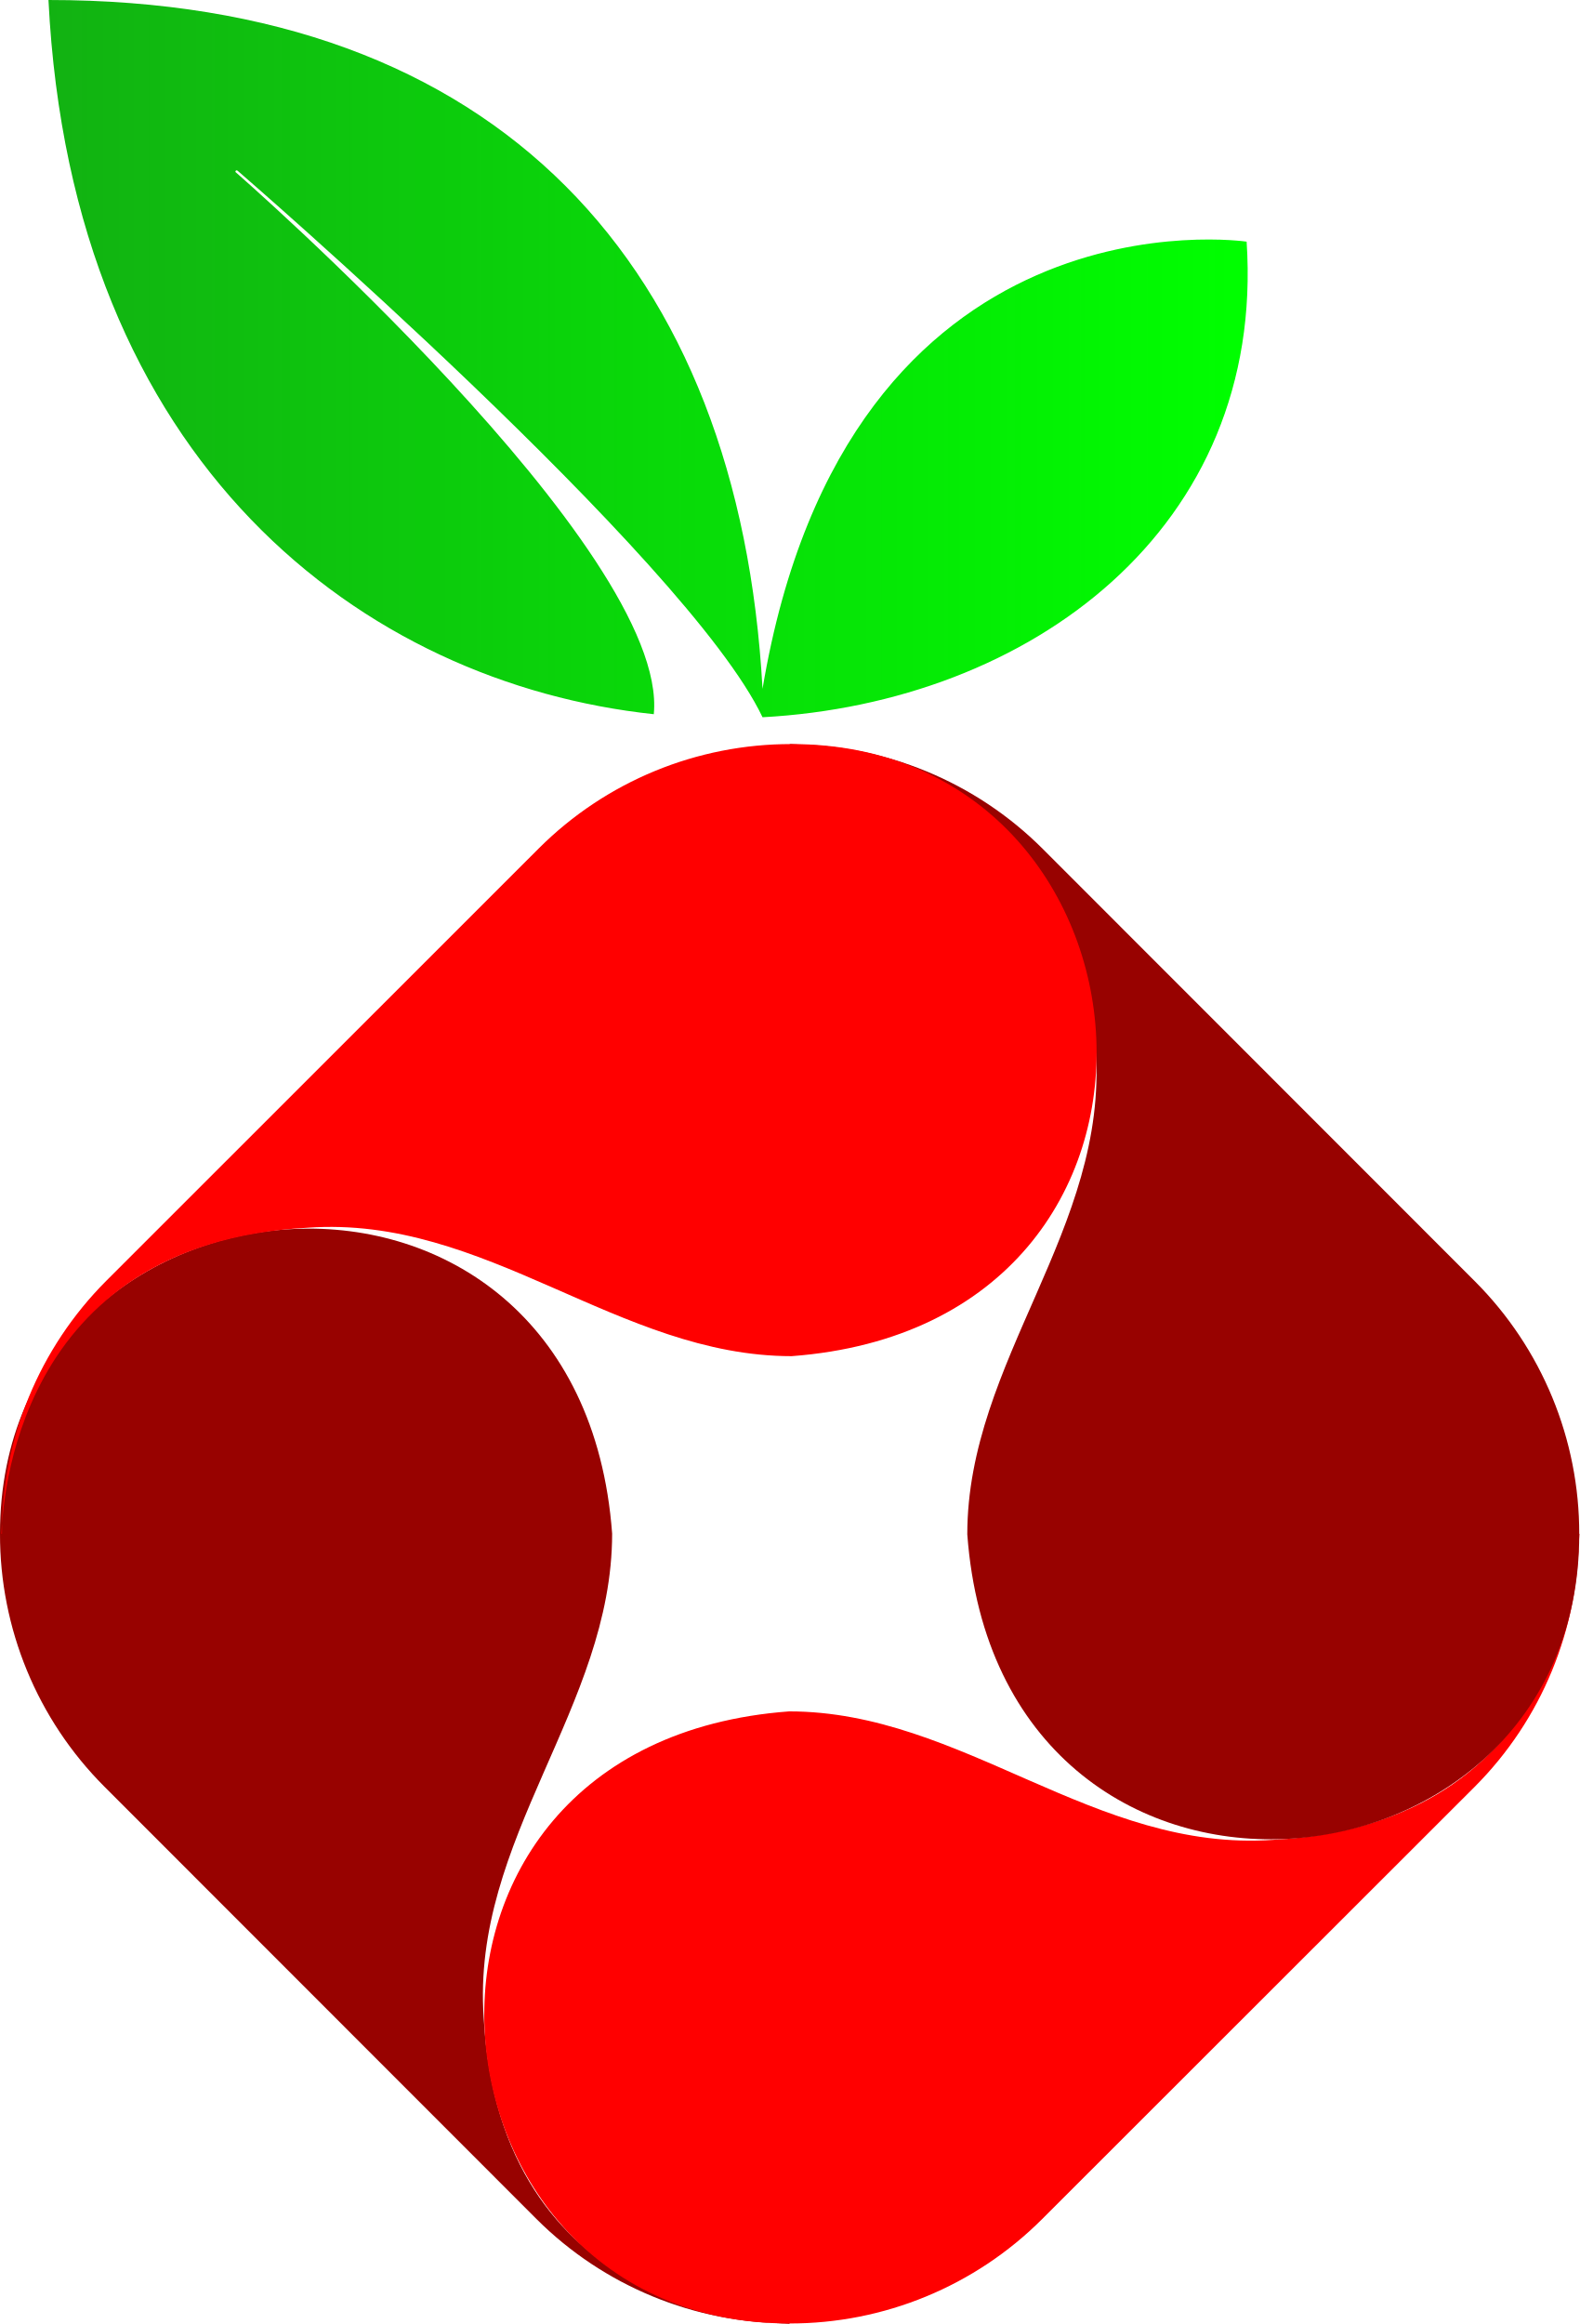
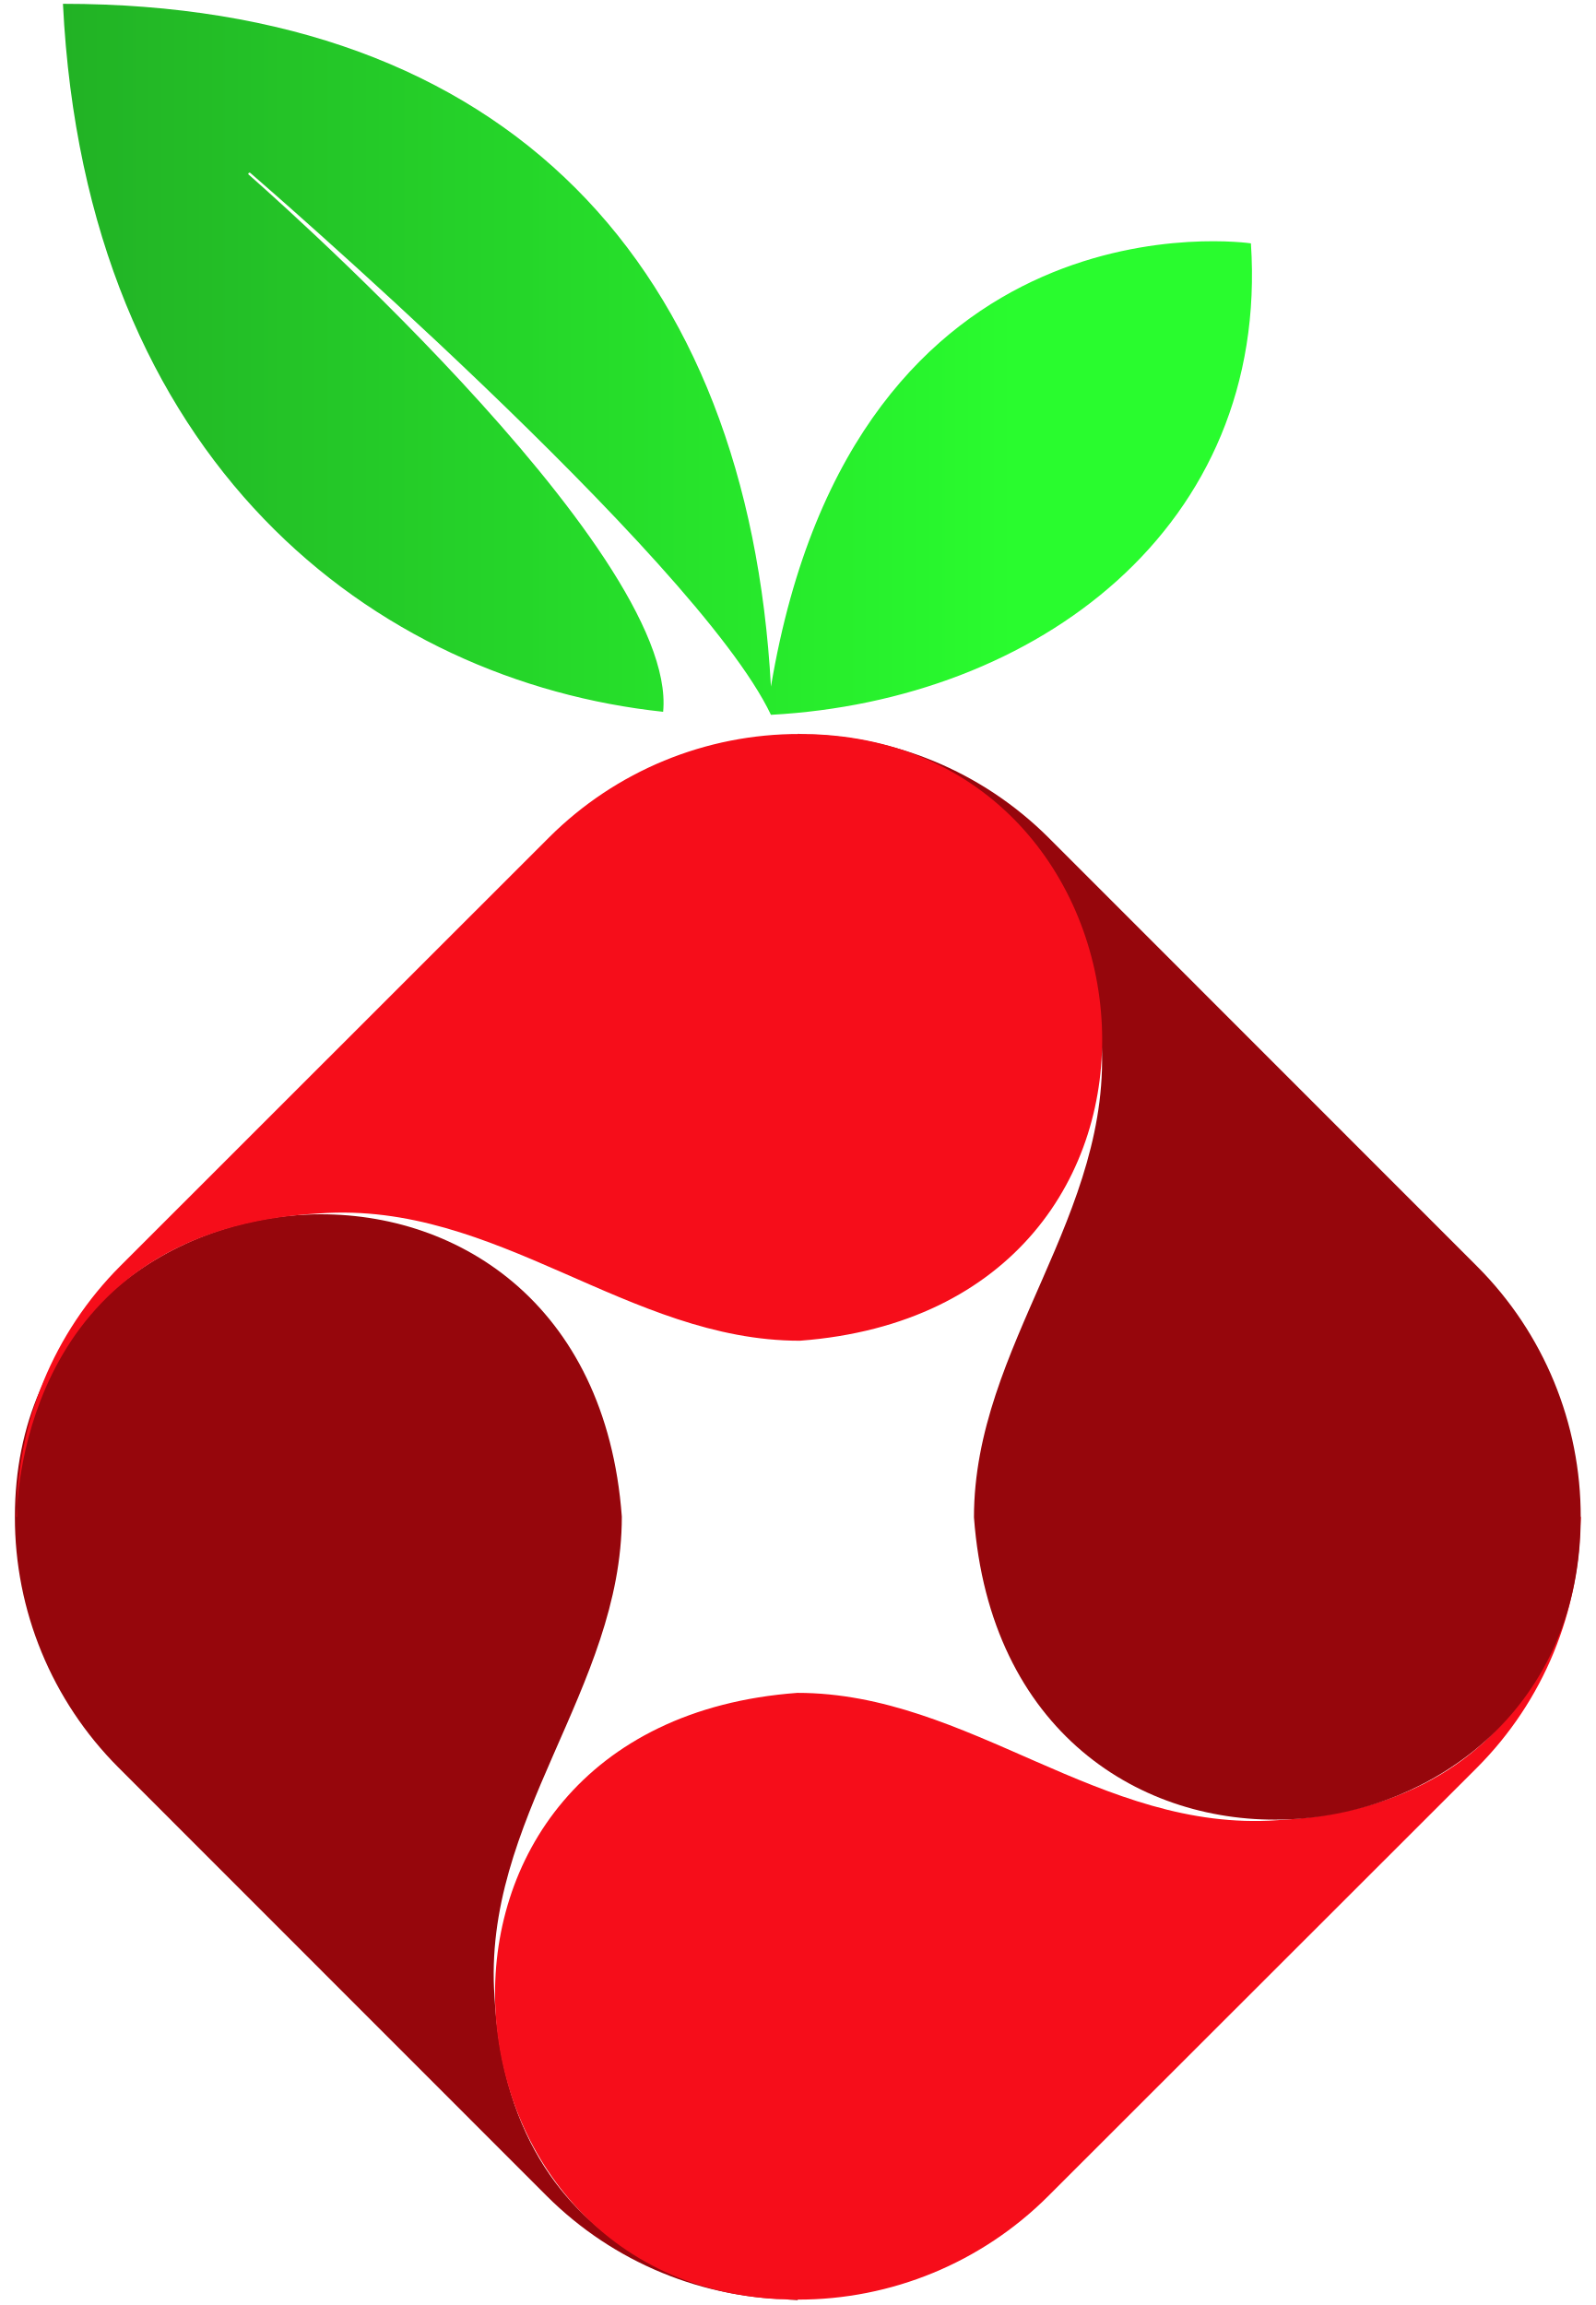
- <svg xmlns="http://www.w3.org/2000/svg" viewBox="0 0 88.32 129.93">
+ <svg xmlns="http://www.w3.org/2000/svg" viewBox="0 0 90 130">
  <defs>
-     <linearGradient id="New_Gradient_Swatch_1" x1="2.71" x2="69.77" y1="20.04" y2="20.04" gradientUnits="userSpaceOnUse">
-       <stop offset="0" stop-color="#12b212" />
-       <stop offset="1" stop-color="#0f0" />
+     <linearGradient y2="0" y1="0" x2=".8" x1="0" id="a">
+       <stop stop-color="#22B225" offset="0" />
+       <stop stop-color="#29FC2E" offset="1" />
    </linearGradient>
-     <style>.cls-2{fill:#980200}.cls-3{fill:red}</style>
  </defs>
-   <path fill="url(#New_Gradient_Swatch_1)" d="M36.56 39.93C20.34 38.2 4 25.94 2.71 0c25.17 0 38.63 14.9 39.93 38.51 4.76-28.32 27.07-25 27.07-25 1.06 16.05-12.12 25.78-27.07 26.59-4.2-8.85-29.36-30.56-29.36-30.56a.07.07 0 00-.11.08s24.28 21.15 23.39 30.31" />
-   <path d="M44.16 129.93c-1.57-.09-16.22-.65-17.11-17.11-.72-10 7.18-17.37 7.18-27.08C32.44 61.53 0 64.53 0 85.74a19.94 19.94 0 005.83 14.14L30 124.06a19.94 19.94 0 0014.14 5.83" class="cls-2" />
-   <path d="M88.32 85.75c-.09 1.57-.65 16.22-17.11 17.11-10 .72-17.38-7.18-27.08-7.18-24.21 1.79-21.21 34.22 0 34.22a19.94 19.94 0 0014.14-5.83L82.46 99.9a19.94 19.94 0 005.83-14.14" class="cls-3" />
-   <path d="M44.16 41.59c1.57.09 16.22.65 17.11 17.11.72 10-7.18 17.37-7.18 27.08 1.79 24.21 34.22 21.21 34.22 0a19.94 19.94 0 00-5.83-14.14L58.3 47.45a19.94 19.94 0 00-14.14-5.83" class="cls-2" />
-   <path d="M.08 85.75c.09-1.57.65-16.22 17.11-17.11 10-.72 17.38 7.18 27.08 7.18 24.21-1.82 21.21-34.22 0-34.22a19.94 19.94 0 00-14.14 5.83L5.94 71.61A19.94 19.94 0 00.11 85.75" class="cls-3" />
+   <path fill="url(#a)" d="M37.4 40.145C21.18 38.415 4.84 26.155 3.55.215c25.17 0 38.63 14.9 39.93 38.51 4.76-28.32 27.07-25 27.07-25 1.06 16.05-12.12 25.78-27.07 26.59-4.2-8.85-29.36-30.56-29.36-30.56a.07.07 0 0 0-.11.08s24.28 21.15 23.39 30.31" />
+   <path fill="#96060C" d="M45 129.726c-1.57-.09-16.22-.65-17.11-17.11-.72-10 7.18-17.37 7.18-27.08-1.79-24.21-34.23-21.21-34.23 0a19.94 19.94 0 0 0 5.83 14.14l24.17 24.18a19.94 19.94 0 0 0 14.14 5.83" />
+   <path fill="#F60D1A" d="M89.16 85.546c-.09 1.57-.65 16.22-17.11 17.11-10 .72-17.38-7.18-27.08-7.18-24.21 1.79-21.21 34.22 0 34.22a19.94 19.94 0 0 0 14.14-5.83l24.19-24.17a19.94 19.94 0 0 0 5.83-14.14" />
+   <path fill="#96060C" d="M45 41.386c1.57.09 16.22.65 17.11 17.11.72 10-7.18 17.37-7.18 27.08 1.79 24.21 34.22 21.21 34.22 0a19.94 19.94 0 0 0-5.83-14.14l-24.18-24.19A19.94 19.94 0 0 0 45 41.416" />
+   <path fill="#F60D1A" d="M.92 85.546c.09-1.57.65-16.22 17.11-17.11 10-.72 17.38 7.18 27.08 7.18 24.21-1.82 21.21-34.22 0-34.22a19.94 19.94 0 0 0-14.14 5.83L6.78 71.406a19.94 19.94 0 0 0-5.83 14.14" />
</svg>
